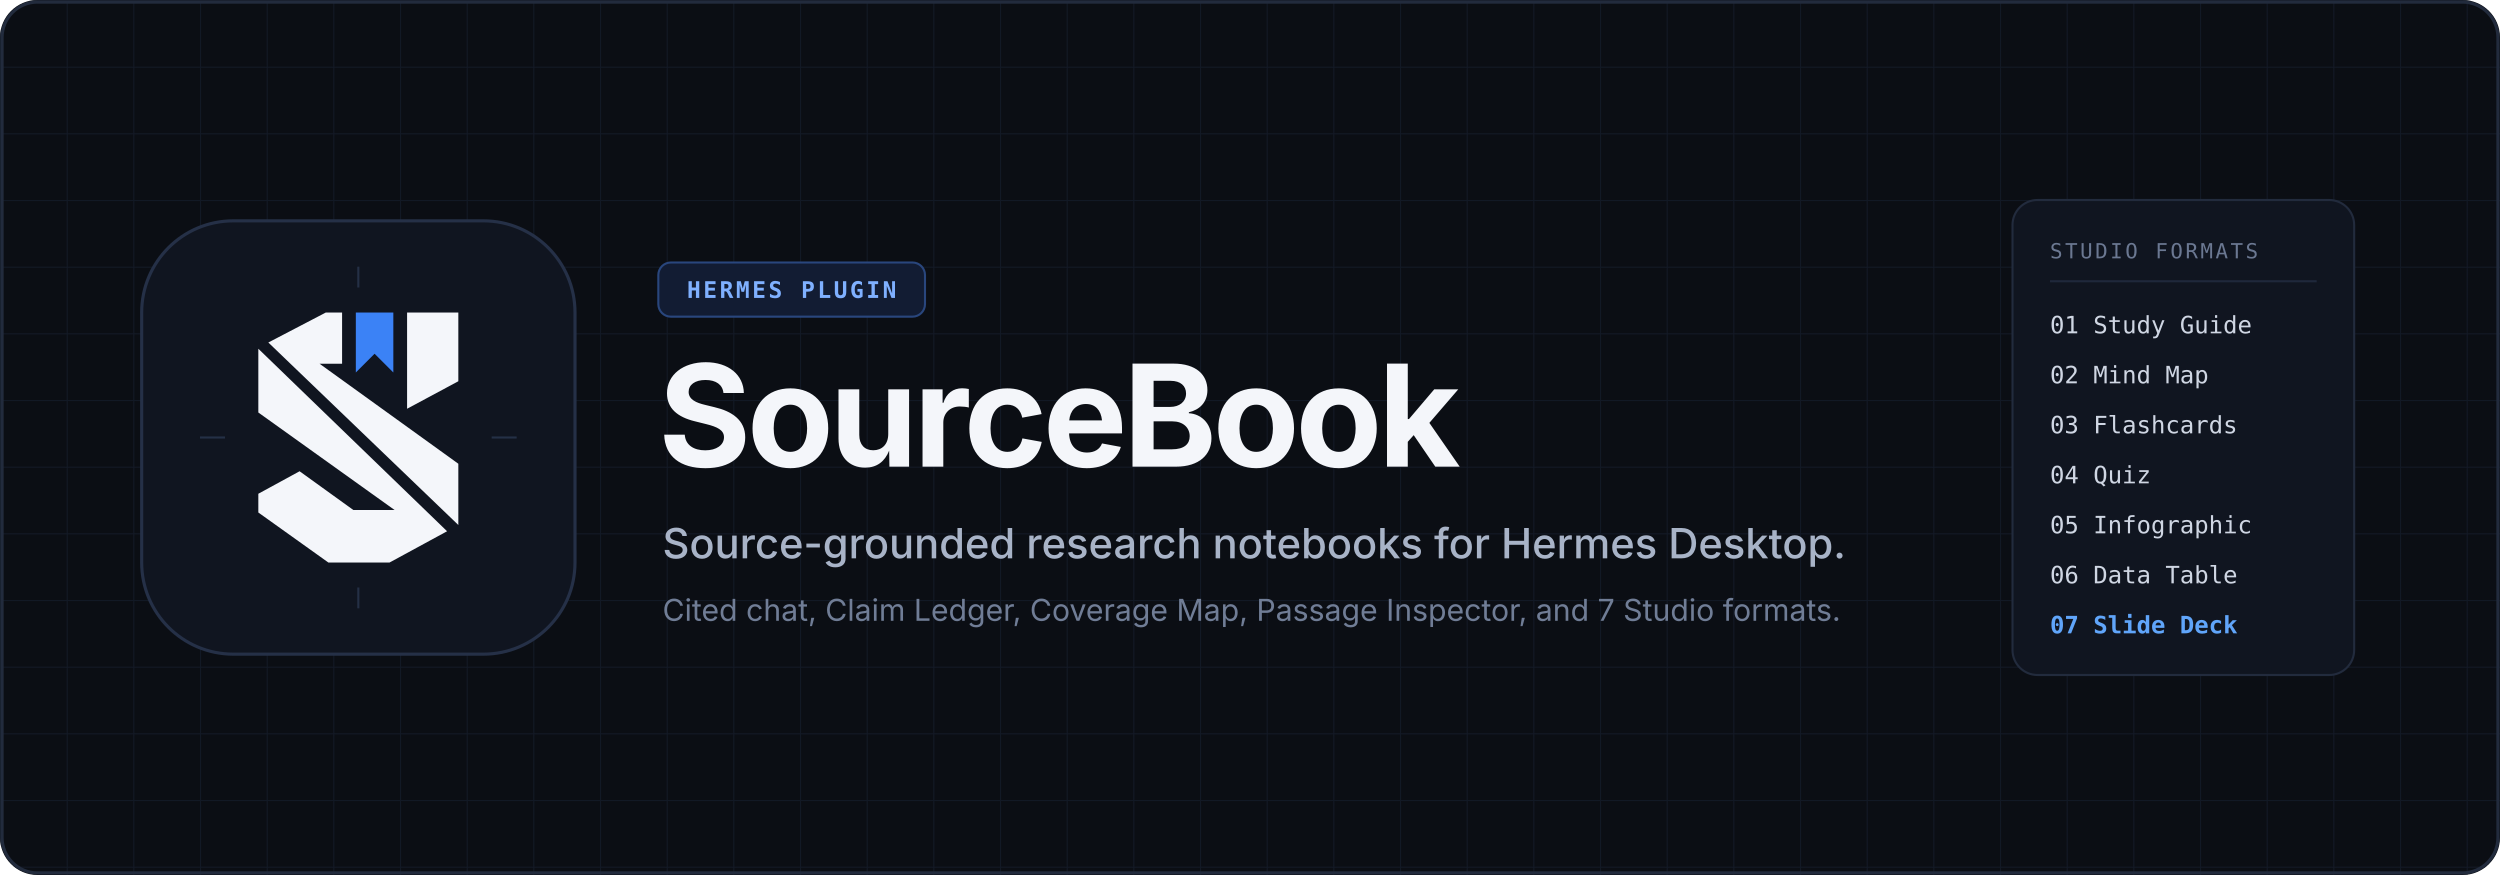
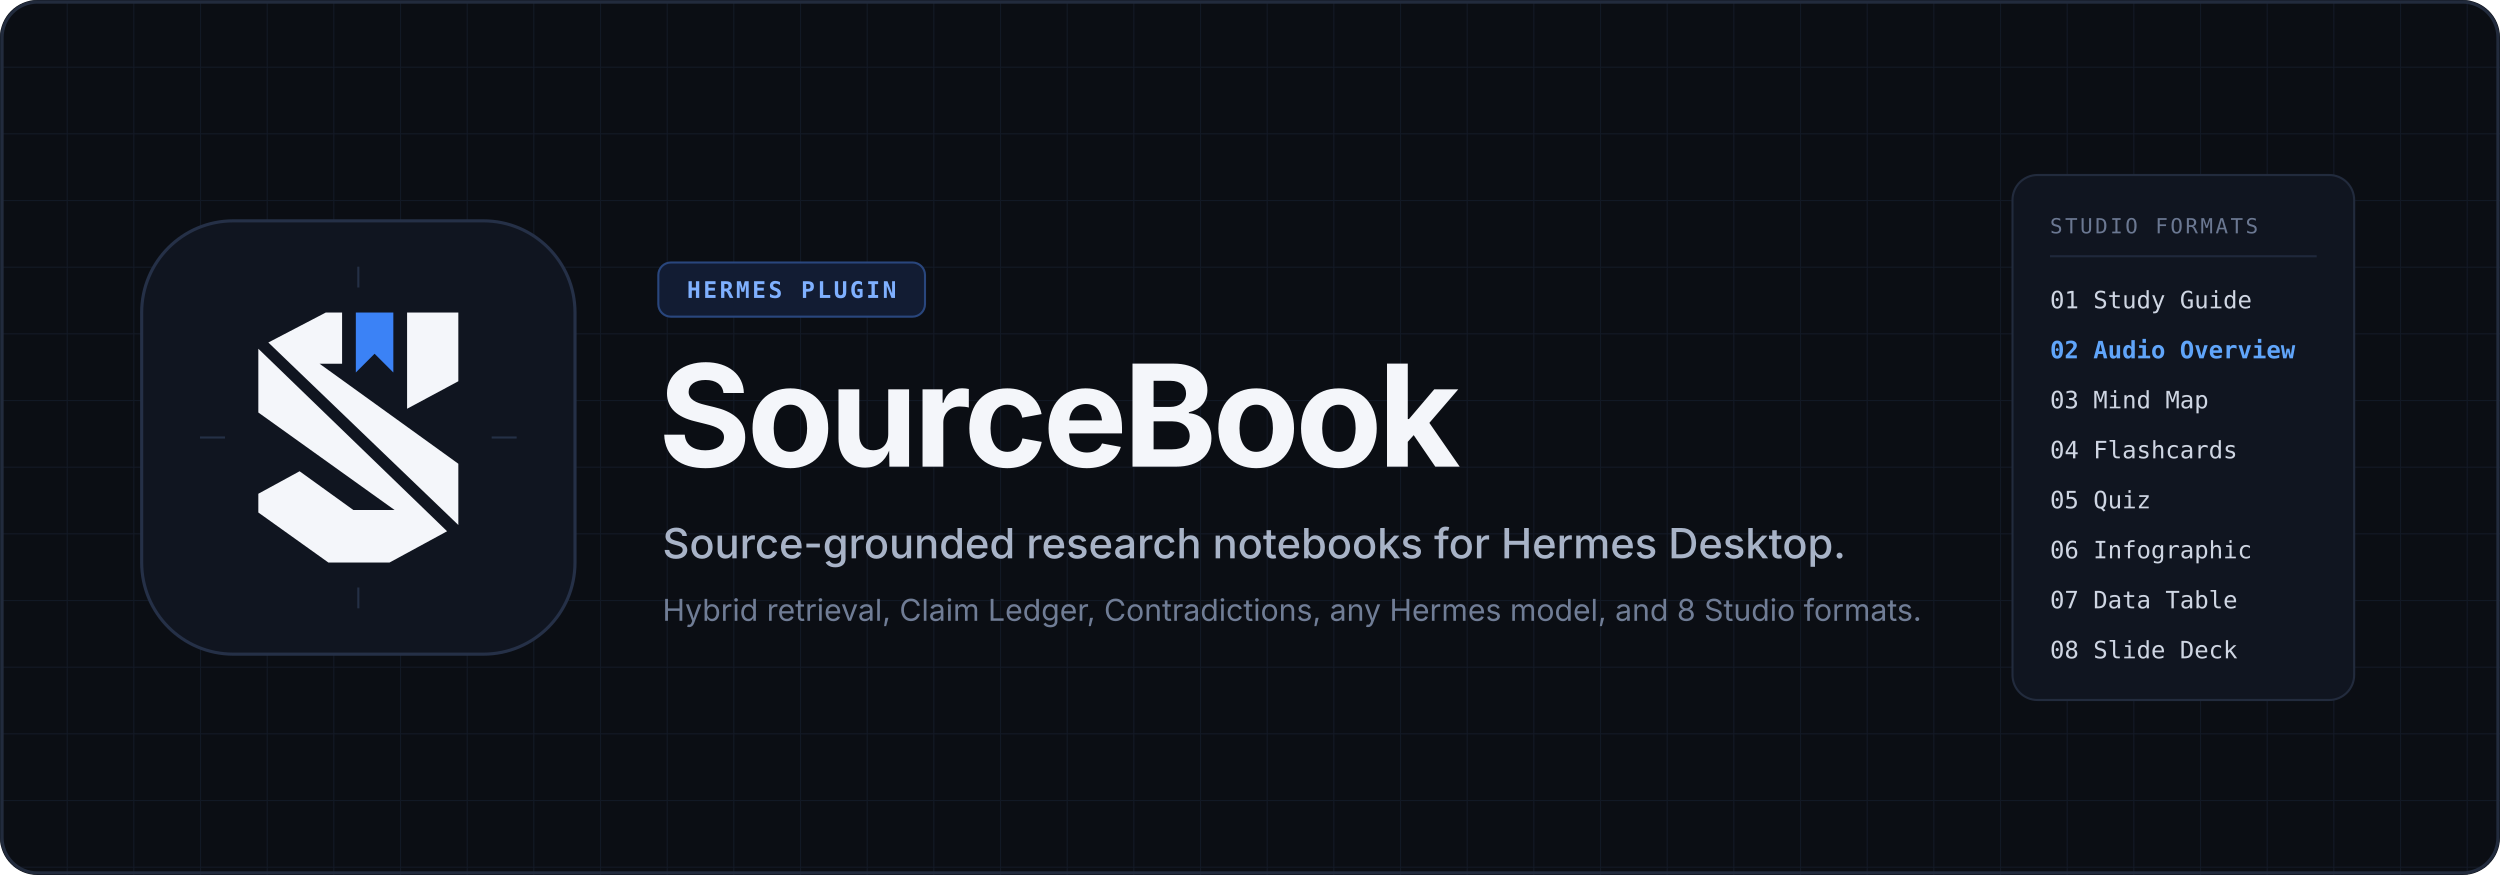
<svg xmlns="http://www.w3.org/2000/svg" viewBox="0 0 1200 420" width="1200" height="420" role="img" aria-labelledby="sb-cover-title sb-cover-desc">
  <defs>
    <pattern id="grid" width="32" height="32" patternUnits="userSpaceOnUse">
      <path d="M 32 0 L 0 0 0 32" fill="none" stroke="#182030" stroke-width="1" />
    </pattern>
  </defs>
  <rect width="1200" height="420" rx="18" fill="#0b0e14" />
  <rect width="1200" height="420" rx="18" fill="url(#grid)" opacity="0.6" />
  <rect x="1" y="1" width="1198" height="418" rx="17" fill="none" stroke="#222b3d" stroke-width="1.5" />
  <g transform="translate(68, 106)">
    <rect x="0" y="0" width="208" height="208" rx="44" fill="#101520" stroke="#253047" stroke-width="1.5" />
    <line x1="28" y1="104" x2="40" y2="104" stroke="#243046" stroke-width="1" />
    <line x1="168" y1="104" x2="180" y2="104" stroke="#243046" stroke-width="1" />
    <line x1="104" y1="22" x2="104" y2="32" stroke="#243046" stroke-width="1" />
    <line x1="104" y1="176" x2="104" y2="186" stroke="#243046" stroke-width="1" />
    <g transform="translate(32, 32) scale(1.2)">
      <polygon points="59,10 74,10 74,34 66.5,26.5 59,34" fill="#3b82f6" />
      <polygon points="79.5,10 100,10 100,37.5 79.5,48.5" fill="#f4f6fa" />
      <polygon points="47,10 53.5,10 53.5,30.5 44.5,30.5 100,70.5 100,95 24,22" fill="#f4f6fa" />
      <polygon points="20,24.5 95.5,97.5 72.5,110 48,110 20,90 20,82.5 36.5,73.5 58,89 74.5,89 20,50" fill="#f4f6fa" />
    </g>
  </g>
  <g transform="translate(316, 126)">
    <rect x="0" y="0" width="128" height="26" rx="6" fill="#121c33" stroke="#29467d" stroke-width="1" />
    <text x="64" y="17" text-anchor="middle" fill="#7fb0ff" font-family="ui-monospace, SFMono-Regular, Menlo, monospace" font-size="11" font-weight="600" letter-spacing="1.2">HERMES PLUGIN</text>
    <text x="0" y="98" fill="#f4f6fa" font-family="system-ui, -apple-system, 'Segoe UI', Inter, sans-serif" font-size="68" font-weight="750" letter-spacing="-2">SourceBook</text>
    <text x="2" y="142" fill="#a8b3c7" font-family="system-ui, -apple-system, 'Segoe UI', Inter, sans-serif" font-size="20" font-weight="450">Source-grounded research notebooks for Hermes Desktop.</text>
-     <text x="2" y="172" fill="#707d96" font-family="system-ui, -apple-system, 'Segoe UI', Inter, sans-serif" font-size="14.5">Cited chat, Claim Ledger, Coverage Map, Passage Inspector, and 7 Studio formats.</text>
+     <text x="2" y="172" fill="#707d96" font-family="system-ui, -apple-system, 'Segoe UI', Inter, sans-serif" font-size="14.5">Hybrid retrieval, Claim Ledger, Contradictions, any Hermes model, and 8 Studio formats.</text>
  </g>
-   <g transform="translate(966, 96)" font-family="ui-monospace, SFMono-Regular, Menlo, monospace" font-size="11.5">
-     <rect x="0" y="0" width="164" height="228" rx="12" fill="#101520" stroke="#222b3d" stroke-width="1" />
+   <g transform="translate(966, 84)" font-family="ui-monospace, SFMono-Regular, Menlo, monospace" font-size="11.5">
+     <rect x="0" y="0" width="164" height="252" rx="12" fill="#101520" stroke="#222b3d" stroke-width="1" />
    <text x="18" y="28" fill="#6b7892" font-size="10" letter-spacing="1.2">STUDIO FORMATS</text>
    <line x1="18" y1="39" x2="146" y2="39" stroke="#1f283b" stroke-width="1" />
    <text x="18" y="64" fill="#cfd6e3">01  Study Guide</text>
-     <text x="18" y="88" fill="#cfd6e3">02  Mind Map</text>
-     <text x="18" y="112" fill="#cfd6e3">03  Flashcards</text>
-     <text x="18" y="136" fill="#cfd6e3">04  Quiz</text>
-     <text x="18" y="160" fill="#cfd6e3">05  Infographic</text>
-     <text x="18" y="184" fill="#cfd6e3">06  Data Table</text>
-     <text x="18" y="208" fill="#60a5fa" font-weight="600">07  Slide Deck</text>
+     <text x="18" y="88" fill="#60a5fa" font-weight="600">02  Audio Overview</text>
+     <text x="18" y="112" fill="#cfd6e3">03  Mind Map</text>
+     <text x="18" y="136" fill="#cfd6e3">04  Flashcards</text>
+     <text x="18" y="160" fill="#cfd6e3">05  Quiz</text>
+     <text x="18" y="184" fill="#cfd6e3">06  Infographic</text>
+     <text x="18" y="208" fill="#cfd6e3">07  Data Table</text>
+     <text x="18" y="232" fill="#cfd6e3">08  Slide Deck</text>
  </g>
</svg>
